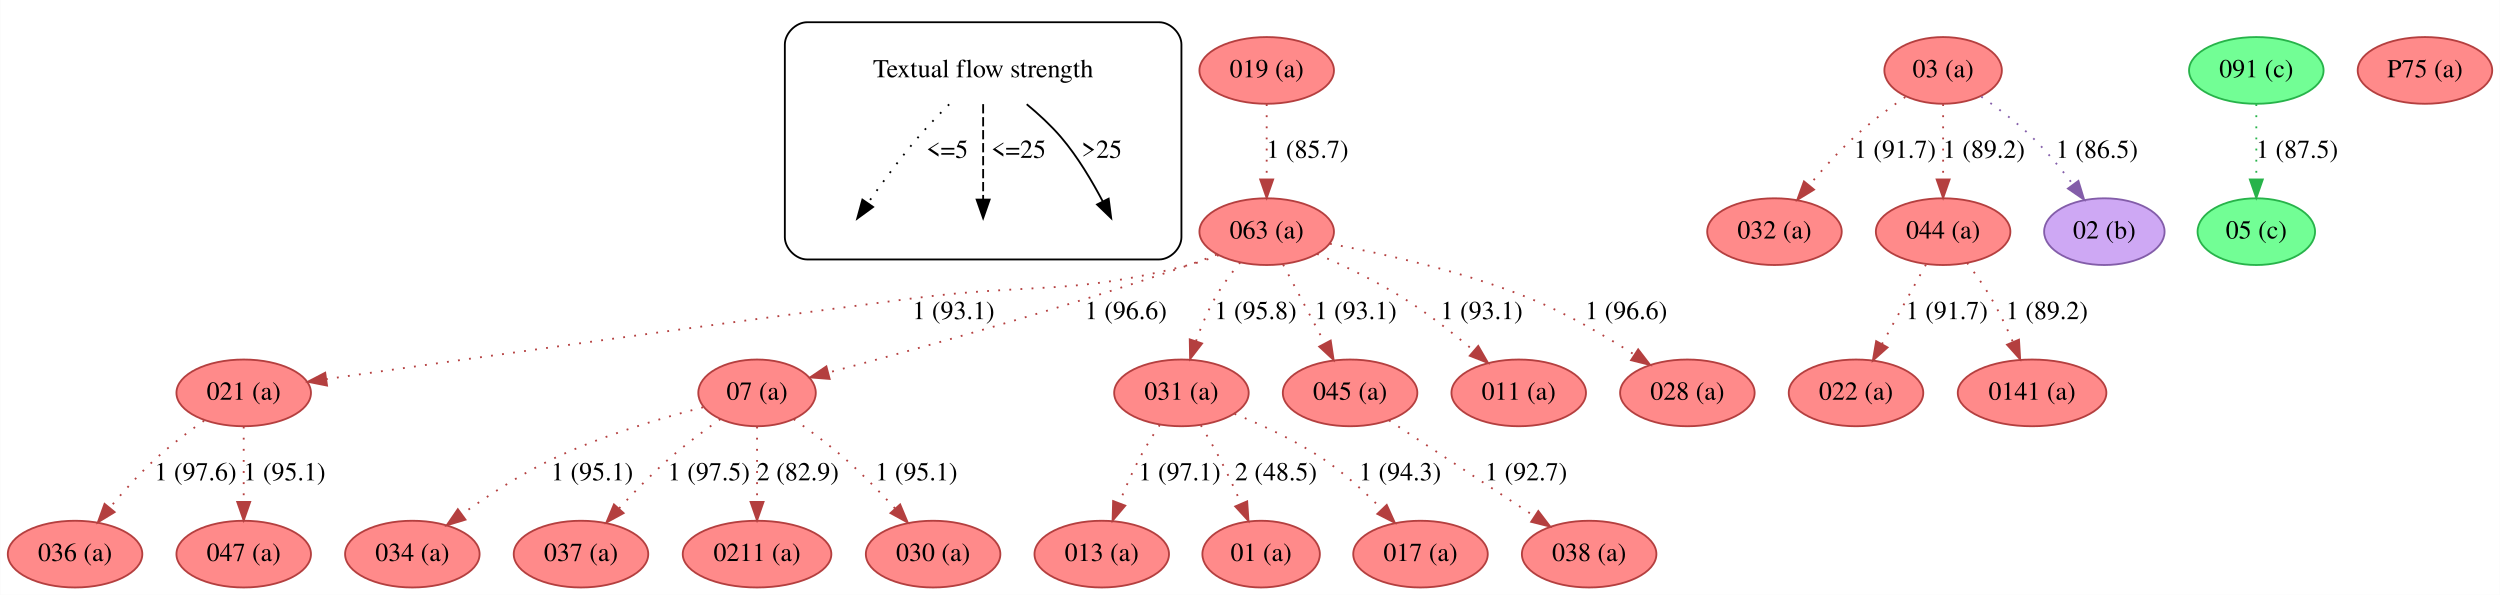
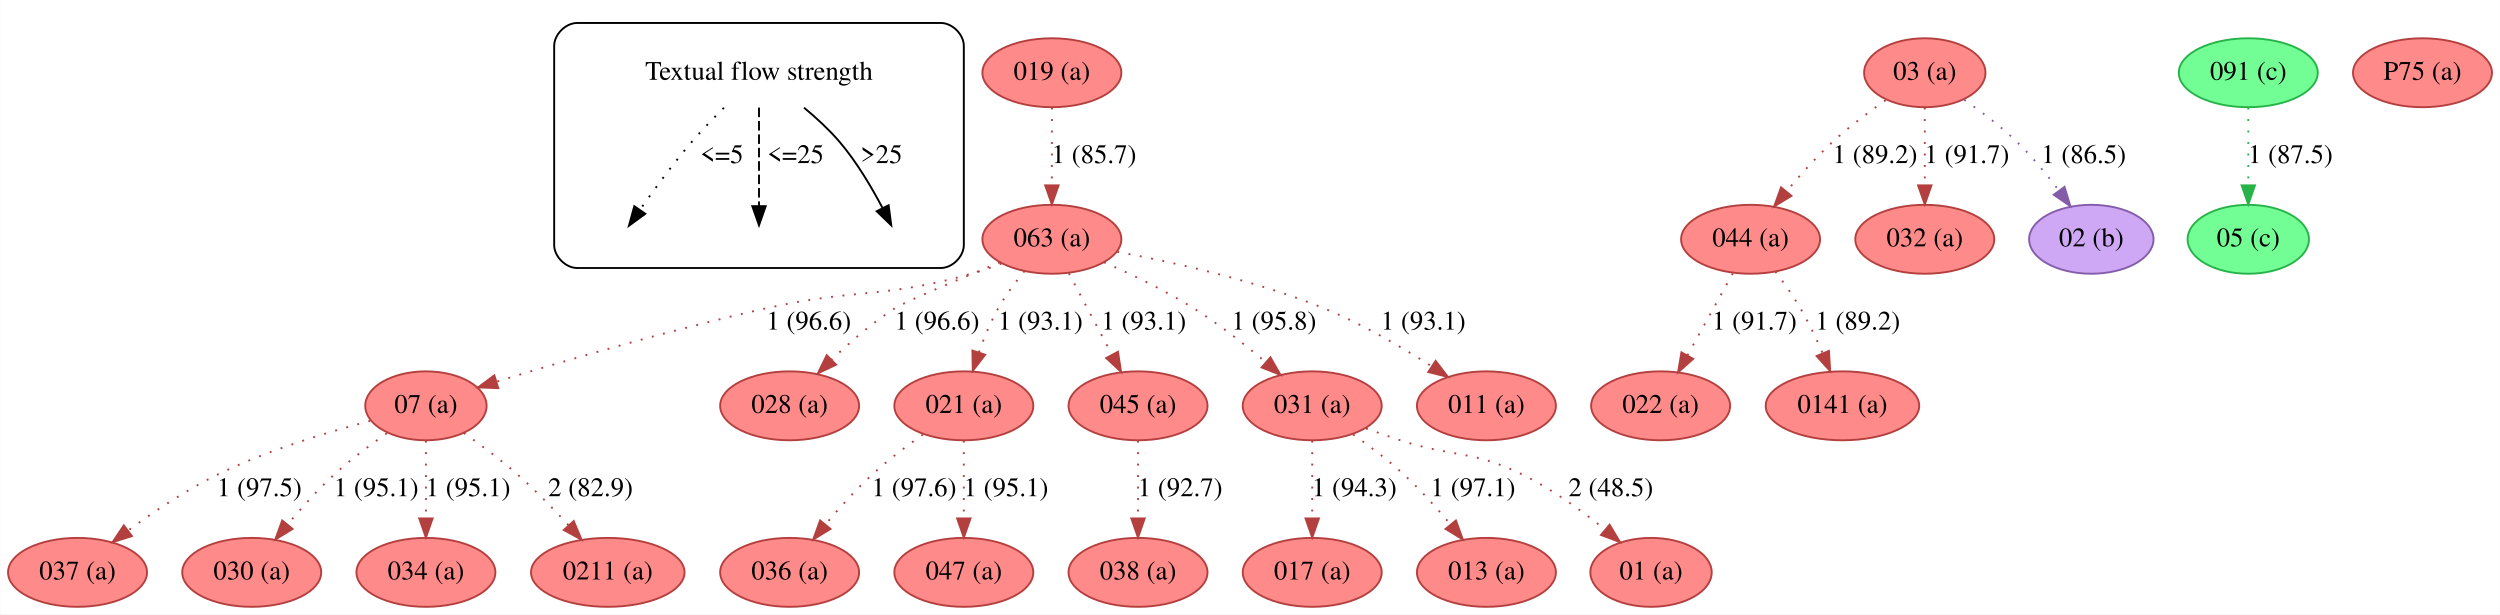
- <svg xmlns="http://www.w3.org/2000/svg" width="1349pt" height="321pt" viewBox="0.00 0.00 1348.79 321.00">
+ <svg xmlns="http://www.w3.org/2000/svg" width="1306pt" height="321pt" viewBox="0.00 0.00 1305.79 321.00">
  <g id="graph0" class="graph" transform="scale(1 1) rotate(0) translate(4 317)">
-     <polygon fill="white" stroke="none" points="-4,4 -4,-317 1344.79,-317 1344.79,4 -4,4" />
+     <polygon fill="white" stroke="none" points="-4,4 -4,-317 1301.79,-317 1301.79,4 -4,4" />
    <g id="clust1" class="cluster">
-       <path fill="none" stroke="black" d="M431.397,-177C431.397,-177 621.397,-177 621.397,-177 627.397,-177 633.397,-183 633.397,-189 633.397,-189 633.397,-293 633.397,-293 633.397,-299 627.397,-305 621.397,-305 621.397,-305 431.397,-305 431.397,-305 425.397,-305 419.397,-299 419.397,-293 419.397,-293 419.397,-189 419.397,-189 419.397,-183 425.397,-177 431.397,-177" />
+       <path fill="none" stroke="black" d="M297.397,-177C297.397,-177 487.397,-177 487.397,-177 493.397,-177 499.397,-183 499.397,-189 499.397,-189 499.397,-293 499.397,-293 499.397,-299 493.397,-305 487.397,-305 487.397,-305 297.397,-305 297.397,-305 291.397,-305 285.397,-299 285.397,-293 285.397,-293 285.397,-189 285.397,-189 285.397,-183 291.397,-177 297.397,-177" />
    </g>
    <g id="node1" class="node">
-       <text text-anchor="middle" x="526.397" y="-275.3" font-family="Times,serif" font-size="14.00">Textual flow strength</text>
+       <text text-anchor="middle" x="392.397" y="-275.3" font-family="Times,serif" font-size="14.00">Textual flow strength</text>
    </g>
    <g id="edge1" class="edge">
-       <path fill="none" stroke="black" stroke-dasharray="1,5" d="M508.062,-260.686C502.529,-255.194 496.557,-248.989 491.397,-243 481.568,-231.593 471.469,-217.779 464.31,-207.563" />
-       <polygon fill="black" stroke="black" points="467.011,-205.314 458.453,-199.068 461.248,-209.288 467.011,-205.314" />
-       <text text-anchor="middle" x="506.897" y="-231.8" font-family="Times,serif" font-size="14.00">&lt;=5  </text>
+       <path fill="none" stroke="black" stroke-dasharray="1,5" d="M374.062,-260.686C368.529,-255.194 362.557,-248.989 357.397,-243 347.568,-231.593 337.469,-217.779 330.31,-207.563" />
+       <polygon fill="black" stroke="black" points="333.011,-205.314 324.453,-199.068 327.248,-209.288 333.011,-205.314" />
+       <text text-anchor="middle" x="372.897" y="-231.8" font-family="Times,serif" font-size="14.00">&lt;=5  </text>
    </g>
    <g id="edge2" class="edge">
-       <path fill="none" stroke="black" stroke-dasharray="5,2" d="M526.397,-260.799C526.397,-245.794 526.397,-224.174 526.397,-209.409" />
-       <polygon fill="black" stroke="black" points="529.897,-209.293 526.397,-199.293 522.897,-209.293 529.897,-209.293" />
-       <text text-anchor="middle" x="545.397" y="-231.8" font-family="Times,serif" font-size="14.00">  &lt;=25</text>
+       <path fill="none" stroke="black" stroke-dasharray="5,2" d="M392.397,-260.799C392.397,-245.794 392.397,-224.174 392.397,-209.409" />
+       <polygon fill="black" stroke="black" points="395.897,-209.293 392.397,-199.293 388.897,-209.293 395.897,-209.293" />
+       <text text-anchor="middle" x="411.397" y="-231.8" font-family="Times,serif" font-size="14.00">  &lt;=25</text>
    </g>
    <g id="edge3" class="edge">
-       <path fill="none" stroke="black" d="M549.9,-260.76C556.303,-255.462 562.963,-249.344 568.397,-243 577.484,-232.39 585.492,-218.689 590.943,-208.313" />
-       <polygon fill="black" stroke="black" points="594.119,-209.789 595.488,-199.283 587.866,-206.642 594.119,-209.789" />
-       <text text-anchor="middle" x="590.397" y="-231.8" font-family="Times,serif" font-size="14.00">&gt;25</text>
+       <path fill="none" stroke="black" d="M415.9,-260.76C422.303,-255.462 428.963,-249.344 434.397,-243 443.484,-232.39 451.492,-218.689 456.943,-208.313" />
+       <polygon fill="black" stroke="black" points="460.119,-209.789 461.488,-199.283 453.866,-206.642 460.119,-209.789" />
+       <text text-anchor="middle" x="456.397" y="-231.8" font-family="Times,serif" font-size="14.00">&gt;25</text>
    </g>
    <g id="node5" class="node">
-       <ellipse fill="#ff8a8a" stroke="#b43f3f" cx="127.397" cy="-105" rx="36.294" ry="18" />
-       <text text-anchor="middle" x="127.397" y="-101.3" font-family="Times,serif" font-size="14.00">021 (a)</text>
+       <ellipse fill="#ff8a8a" stroke="#b43f3f" cx="545.397" cy="-192" rx="36.294" ry="18" />
+       <text text-anchor="middle" x="545.397" y="-188.3" font-family="Times,serif" font-size="14.00">063 (a)</text>
    </g>
    <g id="node6" class="node">
+       <ellipse fill="#ff8a8a" stroke="#b43f3f" cx="218.397" cy="-105" rx="31.695" ry="18" />
+       <text text-anchor="middle" x="218.397" y="-101.3" font-family="Times,serif" font-size="14.00">07 (a)</text>
+     </g>
+     <g id="edge4" class="edge">
+       <path fill="none" stroke="#b43f3f" stroke-dasharray="1,5" d="M519.04,-179.317C513.92,-177.338 508.544,-175.456 503.397,-174 456.993,-160.876 443.456,-166.536 396.397,-156 347.218,-144.99 291.411,-128.678 255.603,-117.709" />
+       <polygon fill="#b43f3f" stroke="#b43f3f" points="256.197,-114.23 245.609,-114.627 254.134,-120.919 256.197,-114.23" />
+       <text text-anchor="middle" x="418.397" y="-144.8" font-family="Times,serif" font-size="14.00">1 (96.6)</text>
+     </g>
+     <g id="node7" class="node">
+       <ellipse fill="#ff8a8a" stroke="#b43f3f" cx="408.397" cy="-105" rx="36.294" ry="18" />
+       <text text-anchor="middle" x="408.397" y="-101.3" font-family="Times,serif" font-size="14.00">028 (a)</text>
+     </g>
+     <g id="edge5" class="edge">
+       <path fill="none" stroke="#b43f3f" stroke-dasharray="1,5" d="M518.244,-179.937C496.327,-170.92 468.347,-159.177 463.397,-156 451.571,-148.41 439.855,-138.23 430.294,-129.038" />
+       <polygon fill="#b43f3f" stroke="#b43f3f" points="432.698,-126.492 423.128,-121.945 427.774,-131.467 432.698,-126.492" />
+       <text text-anchor="middle" x="485.397" y="-144.8" font-family="Times,serif" font-size="14.00">1 (96.6)</text>
+     </g>
+     <g id="node8" class="node">
+       <ellipse fill="#ff8a8a" stroke="#b43f3f" cx="499.397" cy="-105" rx="36.294" ry="18" />
+       <text text-anchor="middle" x="499.397" y="-101.3" font-family="Times,serif" font-size="14.00">021 (a)</text>
+     </g>
+     <g id="edge6" class="edge">
+       <path fill="none" stroke="#b43f3f" stroke-dasharray="1,5" d="M531.109,-175.414C526.3,-169.617 521.197,-162.791 517.397,-156 513.387,-148.834 509.99,-140.608 507.264,-132.924" />
+       <polygon fill="#b43f3f" stroke="#b43f3f" points="510.535,-131.666 504.072,-123.271 503.888,-133.864 510.535,-131.666" />
+       <text text-anchor="middle" x="539.397" y="-144.8" font-family="Times,serif" font-size="14.00">1 (93.1)</text>
+     </g>
+     <g id="node9" class="node">
+       <ellipse fill="#ff8a8a" stroke="#b43f3f" cx="590.397" cy="-105" rx="36.294" ry="18" />
+       <text text-anchor="middle" x="590.397" y="-101.3" font-family="Times,serif" font-size="14.00">045 (a)</text>
+     </g>
+     <g id="edge7" class="edge">
+       <path fill="none" stroke="#b43f3f" stroke-dasharray="1,5" d="M554.287,-174.207C560.697,-162.099 569.468,-145.533 576.76,-131.759" />
+       <polygon fill="#b43f3f" stroke="#b43f3f" points="579.939,-133.234 581.525,-122.758 573.752,-129.959 579.939,-133.234" />
+       <text text-anchor="middle" x="593.397" y="-144.8" font-family="Times,serif" font-size="14.00">1 (93.1)</text>
+     </g>
+     <g id="node10" class="node">
+       <ellipse fill="#ff8a8a" stroke="#b43f3f" cx="681.397" cy="-105" rx="36.294" ry="18" />
+       <text text-anchor="middle" x="681.397" y="-101.3" font-family="Times,serif" font-size="14.00">031 (a)</text>
+     </g>
+     <g id="edge8" class="edge">
+       <path fill="none" stroke="#b43f3f" stroke-dasharray="1,5" d="M572.573,-179.997C586.927,-173.731 604.588,-165.289 619.397,-156 632.594,-147.722 646.182,-137.047 657.262,-127.688" />
+       <polygon fill="#b43f3f" stroke="#b43f3f" points="659.551,-130.335 664.845,-121.158 654.983,-125.031 659.551,-130.335" />
+       <text text-anchor="middle" x="661.397" y="-144.8" font-family="Times,serif" font-size="14.00">1 (95.8)</text>
+     </g>
+     <g id="node11" class="node">
+       <ellipse fill="#ff8a8a" stroke="#b43f3f" cx="772.397" cy="-105" rx="36.294" ry="18" />
+       <text text-anchor="middle" x="772.397" y="-101.3" font-family="Times,serif" font-size="14.00">011 (a)</text>
+     </g>
+     <g id="edge9" class="edge">
+       <path fill="none" stroke="#b43f3f" stroke-dasharray="1,5" d="M579.545,-185.463C608.864,-180.038 651.888,-170.459 687.397,-156 707.198,-147.937 727.906,-135.843 743.925,-125.569" />
+       <polygon fill="#b43f3f" stroke="#b43f3f" points="745.855,-128.49 752.307,-120.086 742.022,-122.632 745.855,-128.49" />
+       <text text-anchor="middle" x="739.397" y="-144.8" font-family="Times,serif" font-size="14.00">1 (93.1)</text>
+     </g>
+     <g id="node12" class="node">
      <ellipse fill="#ff8a8a" stroke="#b43f3f" cx="36.397" cy="-18" rx="36.294" ry="18" />
-       <text text-anchor="middle" x="36.397" y="-14.3" font-family="Times,serif" font-size="14.00">036 (a)</text>
-     </g>
-     <g id="edge4" class="edge">
-       <path fill="none" stroke="#b43f3f" stroke-dasharray="1,5" d="M106.025,-90.006C97.404,-83.963 87.582,-76.554 79.397,-69 70.853,-61.115 62.321,-51.619 55.136,-43.029" />
-       <polygon fill="#b43f3f" stroke="#b43f3f" points="57.741,-40.685 48.704,-35.154 52.32,-45.114 57.741,-40.685" />
-       <text text-anchor="middle" x="101.397" y="-57.8" font-family="Times,serif" font-size="14.00">1 (97.6)</text>
-     </g>
-     <g id="node7" class="node">
+       <text text-anchor="middle" x="36.397" y="-14.3" font-family="Times,serif" font-size="14.00">037 (a)</text>
+     </g>
+     <g id="edge10" class="edge">
+       <path fill="none" stroke="#b43f3f" stroke-dasharray="1,5" d="M189.287,-97.118C166.808,-91.225 135.276,-81.681 109.397,-69 93.102,-61.016 76.302,-49.754 62.933,-39.939" />
+       <polygon fill="#b43f3f" stroke="#b43f3f" points="64.782,-36.951 54.682,-33.748 60.58,-42.55 64.782,-36.951" />
+       <text text-anchor="middle" x="131.397" y="-57.8" font-family="Times,serif" font-size="14.00">1 (97.5)</text>
+     </g>
+     <g id="node13" class="node">
      <ellipse fill="#ff8a8a" stroke="#b43f3f" cx="127.397" cy="-18" rx="36.294" ry="18" />
-       <text text-anchor="middle" x="127.397" y="-14.3" font-family="Times,serif" font-size="14.00">047 (a)</text>
-     </g>
-     <g id="edge5" class="edge">
-       <path fill="none" stroke="#b43f3f" stroke-dasharray="1,5" d="M127.397,-86.799C127.397,-75.163 127.397,-59.548 127.397,-46.237" />
-       <polygon fill="#b43f3f" stroke="#b43f3f" points="130.897,-46.175 127.397,-36.175 123.897,-46.175 130.897,-46.175" />
-       <text text-anchor="middle" x="149.397" y="-57.8" font-family="Times,serif" font-size="14.00">1 (95.1)</text>
-     </g>
-     <g id="node8" class="node">
-       <ellipse fill="#ff8a8a" stroke="#b43f3f" cx="1044.4" cy="-279" rx="31.695" ry="18" />
-       <text text-anchor="middle" x="1044.4" y="-275.3" font-family="Times,serif" font-size="14.00">03 (a)</text>
-     </g>
-     <g id="node9" class="node">
-       <ellipse fill="#ff8a8a" stroke="#b43f3f" cx="953.397" cy="-192" rx="36.294" ry="18" />
-       <text text-anchor="middle" x="953.397" y="-188.3" font-family="Times,serif" font-size="14.00">032 (a)</text>
-     </g>
-     <g id="edge6" class="edge">
-       <path fill="none" stroke="#b43f3f" stroke-dasharray="1,5" d="M1023.98,-264.672C1015.13,-258.512 1004.89,-250.834 996.397,-243 987.853,-235.115 979.321,-225.619 972.136,-217.029" />
-       <polygon fill="#b43f3f" stroke="#b43f3f" points="974.741,-214.685 965.704,-209.155 969.32,-219.113 974.741,-214.685" />
-       <text text-anchor="middle" x="1018.4" y="-231.8" font-family="Times,serif" font-size="14.00">1 (91.7)</text>
-     </g>
-     <g id="node10" class="node">
-       <ellipse fill="#ff8a8a" stroke="#b43f3f" cx="1044.4" cy="-192" rx="36.294" ry="18" />
-       <text text-anchor="middle" x="1044.4" y="-188.3" font-family="Times,serif" font-size="14.00">044 (a)</text>
-     </g>
-     <g id="edge7" class="edge">
-       <path fill="none" stroke="#b43f3f" stroke-dasharray="1,5" d="M1044.4,-260.799C1044.4,-249.163 1044.4,-233.548 1044.4,-220.237" />
-       <polygon fill="#b43f3f" stroke="#b43f3f" points="1047.9,-220.175 1044.4,-210.175 1040.9,-220.175 1047.9,-220.175" />
-       <text text-anchor="middle" x="1066.4" y="-231.8" font-family="Times,serif" font-size="14.00">1 (89.2)</text>
-     </g>
-     <g id="node11" class="node">
-       <ellipse fill="#cea8f4" stroke="#835da9" cx="1131.4" cy="-192" rx="32.494" ry="18" />
-       <text text-anchor="middle" x="1131.4" y="-188.3" font-family="Times,serif" font-size="14.00">02 (b)</text>
-     </g>
-     <g id="edge8" class="edge">
-       <path fill="none" stroke="#835da9" stroke-dasharray="1,5" d="M1065,-264.862C1073.87,-258.738 1084.1,-251.034 1092.4,-243 1100.35,-235.304 1108.06,-225.945 1114.51,-217.414" />
-       <polygon fill="#835da9" stroke="#835da9" points="1117.4,-219.388 1120.49,-209.252 1111.75,-215.25 1117.4,-219.388" />
-       <text text-anchor="middle" x="1127.4" y="-231.8" font-family="Times,serif" font-size="14.00">1 (86.5)</text>
-     </g>
-     <g id="node26" class="node">
-       <ellipse fill="#ff8a8a" stroke="#b43f3f" cx="997.397" cy="-105" rx="36.294" ry="18" />
-       <text text-anchor="middle" x="997.397" y="-101.3" font-family="Times,serif" font-size="14.00">022 (a)</text>
-     </g>
-     <g id="edge23" class="edge">
-       <path fill="none" stroke="#b43f3f" stroke-dasharray="1,5" d="M1035.11,-174.207C1028.37,-162.021 1019.14,-145.318 1011.49,-131.491" />
-       <polygon fill="#b43f3f" stroke="#b43f3f" points="1014.41,-129.527 1006.5,-122.469 1008.28,-132.914 1014.41,-129.527" />
-       <text text-anchor="middle" x="1046.4" y="-144.8" font-family="Times,serif" font-size="14.00">1 (91.7)</text>
-     </g>
-     <g id="node27" class="node">
-       <ellipse fill="#ff8a8a" stroke="#b43f3f" cx="1092.4" cy="-105" rx="40.094" ry="18" />
-       <text text-anchor="middle" x="1092.4" y="-101.3" font-family="Times,serif" font-size="14.00">0141 (a)</text>
-     </g>
-     <g id="edge24" class="edge">
-       <path fill="none" stroke="#b43f3f" stroke-dasharray="1,5" d="M1057.36,-175.139C1061.79,-169.316 1066.59,-162.544 1070.4,-156 1074.69,-148.622 1078.68,-140.251 1082.05,-132.498" />
-       <polygon fill="#b43f3f" stroke="#b43f3f" points="1085.34,-133.706 1085.97,-123.13 1078.89,-131.004 1085.34,-133.706" />
-       <text text-anchor="middle" x="1100.4" y="-144.8" font-family="Times,serif" font-size="14.00">1 (89.2)</text>
-     </g>
-     <g id="node12" class="node">
-       <ellipse fill="#ff8a8a" stroke="#b43f3f" cx="404.397" cy="-105" rx="31.695" ry="18" />
-       <text text-anchor="middle" x="404.397" y="-101.3" font-family="Times,serif" font-size="14.00">07 (a)</text>
-     </g>
-     <g id="node13" class="node">
+       <text text-anchor="middle" x="127.397" y="-14.3" font-family="Times,serif" font-size="14.00">030 (a)</text>
+     </g>
+     <g id="edge11" class="edge">
+       <path fill="none" stroke="#b43f3f" stroke-dasharray="1,5" d="M197.978,-90.672C189.134,-84.512 178.886,-76.834 170.397,-69 161.853,-61.115 153.321,-51.619 146.136,-43.029" />
+       <polygon fill="#b43f3f" stroke="#b43f3f" points="148.741,-40.685 139.704,-35.154 143.32,-45.114 148.741,-40.685" />
+       <text text-anchor="middle" x="192.397" y="-57.8" font-family="Times,serif" font-size="14.00">1 (95.1)</text>
+     </g>
+     <g id="node14" class="node">
      <ellipse fill="#ff8a8a" stroke="#b43f3f" cx="218.397" cy="-18" rx="36.294" ry="18" />
      <text text-anchor="middle" x="218.397" y="-14.3" font-family="Times,serif" font-size="14.00">034 (a)</text>
    </g>
-     <g id="edge9" class="edge">
-       <path fill="none" stroke="#b43f3f" stroke-dasharray="1,5" d="M375.263,-97.226C352.365,-91.337 320.003,-81.745 293.397,-69 276.45,-60.882 258.9,-49.379 245.041,-39.452" />
-       <polygon fill="#b43f3f" stroke="#b43f3f" points="247.066,-36.597 236.928,-33.52 242.934,-42.248 247.066,-36.597" />
-       <text text-anchor="middle" x="315.397" y="-57.8" font-family="Times,serif" font-size="14.00">1 (95.1)</text>
-     </g>
-     <g id="node14" class="node">
-       <ellipse fill="#ff8a8a" stroke="#b43f3f" cx="309.397" cy="-18" rx="36.294" ry="18" />
-       <text text-anchor="middle" x="309.397" y="-14.3" font-family="Times,serif" font-size="14.00">037 (a)</text>
-     </g>
-     <g id="edge10" class="edge">
-       <path fill="none" stroke="#b43f3f" stroke-dasharray="1,5" d="M384.611,-90.822C375.694,-84.572 365.211,-76.781 356.397,-69 347.233,-60.911 337.866,-51.276 329.93,-42.632" />
-       <polygon fill="#b43f3f" stroke="#b43f3f" points="332.386,-40.13 323.091,-35.045 327.187,-44.816 332.386,-40.13" />
-       <text text-anchor="middle" x="378.397" y="-57.8" font-family="Times,serif" font-size="14.00">1 (97.5)</text>
+     <g id="edge12" class="edge">
+       <path fill="none" stroke="#b43f3f" stroke-dasharray="1,5" d="M218.397,-86.799C218.397,-75.163 218.397,-59.548 218.397,-46.237" />
+       <polygon fill="#b43f3f" stroke="#b43f3f" points="221.897,-46.175 218.397,-36.175 214.897,-46.175 221.897,-46.175" />
+       <text text-anchor="middle" x="240.397" y="-57.8" font-family="Times,serif" font-size="14.00">1 (95.1)</text>
    </g>
    <g id="node15" class="node">
-       <ellipse fill="#ff8a8a" stroke="#b43f3f" cx="404.397" cy="-18" rx="40.094" ry="18" />
-       <text text-anchor="middle" x="404.397" y="-14.3" font-family="Times,serif" font-size="14.00">0211 (a)</text>
-     </g>
-     <g id="edge11" class="edge">
-       <path fill="none" stroke="#b43f3f" stroke-dasharray="1,5" d="M404.397,-86.799C404.397,-75.163 404.397,-59.548 404.397,-46.237" />
-       <polygon fill="#b43f3f" stroke="#b43f3f" points="407.897,-46.175 404.397,-36.175 400.897,-46.175 407.897,-46.175" />
-       <text text-anchor="middle" x="426.397" y="-57.8" font-family="Times,serif" font-size="14.00">2 (82.9)</text>
+       <ellipse fill="#ff8a8a" stroke="#b43f3f" cx="313.397" cy="-18" rx="40.094" ry="18" />
+       <text text-anchor="middle" x="313.397" y="-14.3" font-family="Times,serif" font-size="14.00">0211 (a)</text>
+     </g>
+     <g id="edge13" class="edge">
+       <path fill="none" stroke="#b43f3f" stroke-dasharray="1,5" d="M238.182,-90.822C247.1,-84.572 257.582,-76.781 266.397,-69 275.56,-60.911 284.927,-51.276 292.863,-42.632" />
+       <polygon fill="#b43f3f" stroke="#b43f3f" points="295.606,-44.816 299.702,-35.045 290.407,-40.13 295.606,-44.816" />
+       <text text-anchor="middle" x="304.397" y="-57.8" font-family="Times,serif" font-size="14.00">2 (82.9)</text>
    </g>
    <g id="node16" class="node">
+       <ellipse fill="#ff8a8a" stroke="#b43f3f" cx="408.397" cy="-18" rx="36.294" ry="18" />
+       <text text-anchor="middle" x="408.397" y="-14.3" font-family="Times,serif" font-size="14.00">036 (a)</text>
+     </g>
+     <g id="edge14" class="edge">
+       <path fill="none" stroke="#b43f3f" stroke-dasharray="1,5" d="M478.025,-90.006C469.404,-83.963 459.582,-76.554 451.397,-69 442.853,-61.115 434.321,-51.619 427.136,-43.029" />
+       <polygon fill="#b43f3f" stroke="#b43f3f" points="429.741,-40.685 420.704,-35.154 424.32,-45.114 429.741,-40.685" />
+       <text text-anchor="middle" x="473.397" y="-57.8" font-family="Times,serif" font-size="14.00">1 (97.6)</text>
+     </g>
+     <g id="node17" class="node">
      <ellipse fill="#ff8a8a" stroke="#b43f3f" cx="499.397" cy="-18" rx="36.294" ry="18" />
-       <text text-anchor="middle" x="499.397" y="-14.3" font-family="Times,serif" font-size="14.00">030 (a)</text>
-     </g>
-     <g id="edge12" class="edge">
-       <path fill="none" stroke="#b43f3f" stroke-dasharray="1,5" d="M424.182,-90.822C433.1,-84.572 443.582,-76.781 452.397,-69 461.56,-60.911 470.927,-51.276 478.863,-42.632" />
-       <polygon fill="#b43f3f" stroke="#b43f3f" points="481.606,-44.816 485.702,-35.045 476.407,-40.13 481.606,-44.816" />
-       <text text-anchor="middle" x="490.397" y="-57.8" font-family="Times,serif" font-size="14.00">1 (95.1)</text>
-     </g>
-     <g id="node17" class="node">
-       <ellipse fill="#ff8a8a" stroke="#b43f3f" cx="633.397" cy="-105" rx="36.294" ry="18" />
-       <text text-anchor="middle" x="633.397" y="-101.3" font-family="Times,serif" font-size="14.00">031 (a)</text>
+       <text text-anchor="middle" x="499.397" y="-14.3" font-family="Times,serif" font-size="14.00">047 (a)</text>
+     </g>
+     <g id="edge15" class="edge">
+       <path fill="none" stroke="#b43f3f" stroke-dasharray="1,5" d="M499.397,-86.799C499.397,-75.163 499.397,-59.548 499.397,-46.237" />
+       <polygon fill="#b43f3f" stroke="#b43f3f" points="502.897,-46.175 499.397,-36.175 495.897,-46.175 502.897,-46.175" />
+       <text text-anchor="middle" x="521.397" y="-57.8" font-family="Times,serif" font-size="14.00">1 (95.1)</text>
+     </g>
+     <g id="node24" class="node">
+       <ellipse fill="#ff8a8a" stroke="#b43f3f" cx="590.397" cy="-18" rx="36.294" ry="18" />
+       <text text-anchor="middle" x="590.397" y="-14.3" font-family="Times,serif" font-size="14.00">038 (a)</text>
+     </g>
+     <g id="edge21" class="edge">
+       <path fill="none" stroke="#b43f3f" stroke-dasharray="1,5" d="M590.397,-86.799C590.397,-75.163 590.397,-59.548 590.397,-46.237" />
+       <polygon fill="#b43f3f" stroke="#b43f3f" points="593.897,-46.175 590.397,-36.175 586.897,-46.175 593.897,-46.175" />
+       <text text-anchor="middle" x="612.397" y="-57.8" font-family="Times,serif" font-size="14.00">1 (92.7)</text>
+     </g>
+     <g id="node25" class="node">
+       <ellipse fill="#ff8a8a" stroke="#b43f3f" cx="681.397" cy="-18" rx="36.294" ry="18" />
+       <text text-anchor="middle" x="681.397" y="-14.3" font-family="Times,serif" font-size="14.00">017 (a)</text>
+     </g>
+     <g id="edge22" class="edge">
+       <path fill="none" stroke="#b43f3f" stroke-dasharray="1,5" d="M681.397,-86.799C681.397,-75.163 681.397,-59.548 681.397,-46.237" />
+       <polygon fill="#b43f3f" stroke="#b43f3f" points="684.897,-46.175 681.397,-36.175 677.897,-46.175 684.897,-46.175" />
+       <text text-anchor="middle" x="703.397" y="-57.8" font-family="Times,serif" font-size="14.00">1 (94.3)</text>
+     </g>
+     <g id="node26" class="node">
+       <ellipse fill="#ff8a8a" stroke="#b43f3f" cx="772.397" cy="-18" rx="36.294" ry="18" />
+       <text text-anchor="middle" x="772.397" y="-14.3" font-family="Times,serif" font-size="14.00">013 (a)</text>
+     </g>
+     <g id="edge23" class="edge">
+       <path fill="none" stroke="#b43f3f" stroke-dasharray="1,5" d="M702.768,-90.006C711.389,-83.963 721.211,-76.554 729.397,-69 737.941,-61.115 746.472,-51.619 753.657,-43.029" />
+       <polygon fill="#b43f3f" stroke="#b43f3f" points="756.474,-45.114 760.089,-35.154 751.053,-40.685 756.474,-45.114" />
+       <text text-anchor="middle" x="765.397" y="-57.8" font-family="Times,serif" font-size="14.00">1 (97.1)</text>
+     </g>
+     <g id="node27" class="node">
+       <ellipse fill="#ff8a8a" stroke="#b43f3f" cx="858.397" cy="-18" rx="31.695" ry="18" />
+       <text text-anchor="middle" x="858.397" y="-14.3" font-family="Times,serif" font-size="14.00">01 (a)</text>
+     </g>
+     <g id="edge24" class="edge">
+       <path fill="none" stroke="#b43f3f" stroke-dasharray="1,5" d="M709.492,-93.213C715.377,-91.067 721.567,-88.894 727.397,-87 755.499,-77.871 764.889,-82.055 791.397,-69 806.736,-61.445 822.147,-50.254 834.315,-40.374" />
+       <polygon fill="#b43f3f" stroke="#b43f3f" points="836.749,-42.901 842.18,-33.804 832.261,-37.529 836.749,-42.901" />
+       <text text-anchor="middle" x="837.397" y="-57.8" font-family="Times,serif" font-size="14.00">2 (48.5)</text>
    </g>
    <g id="node18" class="node">
-       <ellipse fill="#ff8a8a" stroke="#b43f3f" cx="590.397" cy="-18" rx="36.294" ry="18" />
-       <text text-anchor="middle" x="590.397" y="-14.3" font-family="Times,serif" font-size="14.00">013 (a)</text>
-     </g>
-     <g id="edge13" class="edge">
-       <path fill="none" stroke="#b43f3f" stroke-dasharray="1,5" d="M621.695,-87.679C617.836,-81.927 613.693,-75.317 610.397,-69 606.504,-61.54 602.877,-53.146 599.809,-45.396" />
-       <polygon fill="#b43f3f" stroke="#b43f3f" points="603.076,-44.141 596.245,-36.043 596.535,-46.634 603.076,-44.141" />
-       <text text-anchor="middle" x="632.397" y="-57.8" font-family="Times,serif" font-size="14.00">1 (97.1)</text>
+       <ellipse fill="#ff8a8a" stroke="#b43f3f" cx="1001.4" cy="-279" rx="31.695" ry="18" />
+       <text text-anchor="middle" x="1001.4" y="-275.3" font-family="Times,serif" font-size="14.00">03 (a)</text>
    </g>
    <g id="node19" class="node">
-       <ellipse fill="#ff8a8a" stroke="#b43f3f" cx="676.397" cy="-18" rx="31.695" ry="18" />
-       <text text-anchor="middle" x="676.397" y="-14.3" font-family="Times,serif" font-size="14.00">01 (a)</text>
-     </g>
-     <g id="edge14" class="edge">
-       <path fill="none" stroke="#b43f3f" stroke-dasharray="1,5" d="M643.874,-87.509C647.38,-81.743 651.206,-75.168 654.397,-69 658.319,-61.419 662.203,-52.989 665.59,-45.243" />
-       <polygon fill="#b43f3f" stroke="#b43f3f" points="668.866,-46.485 669.58,-35.914 662.43,-43.731 668.866,-46.485" />
-       <text text-anchor="middle" x="684.397" y="-57.8" font-family="Times,serif" font-size="14.00">2 (48.5)</text>
+       <ellipse fill="#ff8a8a" stroke="#b43f3f" cx="910.397" cy="-192" rx="36.294" ry="18" />
+       <text text-anchor="middle" x="910.397" y="-188.3" font-family="Times,serif" font-size="14.00">044 (a)</text>
+     </g>
+     <g id="edge16" class="edge">
+       <path fill="none" stroke="#b43f3f" stroke-dasharray="1,5" d="M980.978,-264.672C972.134,-258.512 961.886,-250.834 953.397,-243 944.853,-235.115 936.321,-225.619 929.136,-217.029" />
+       <polygon fill="#b43f3f" stroke="#b43f3f" points="931.741,-214.685 922.704,-209.155 926.32,-219.113 931.741,-214.685" />
+       <text text-anchor="middle" x="975.397" y="-231.8" font-family="Times,serif" font-size="14.00">1 (89.2)</text>
    </g>
    <g id="node20" class="node">
-       <ellipse fill="#ff8a8a" stroke="#b43f3f" cx="762.397" cy="-18" rx="36.294" ry="18" />
-       <text text-anchor="middle" x="762.397" y="-14.3" font-family="Times,serif" font-size="14.00">017 (a)</text>
-     </g>
-     <g id="edge15" class="edge">
-       <path fill="none" stroke="#b43f3f" stroke-dasharray="1,5" d="M662.05,-93.687C677.092,-87.618 695.451,-79.142 710.397,-69 721.57,-61.418 732.555,-51.354 741.528,-42.244" />
-       <polygon fill="#b43f3f" stroke="#b43f3f" points="744.176,-44.539 748.553,-34.891 739.114,-39.704 744.176,-44.539" />
-       <text text-anchor="middle" x="751.397" y="-57.8" font-family="Times,serif" font-size="14.00">1 (94.3)</text>
+       <ellipse fill="#ff8a8a" stroke="#b43f3f" cx="1001.4" cy="-192" rx="36.294" ry="18" />
+       <text text-anchor="middle" x="1001.4" y="-188.3" font-family="Times,serif" font-size="14.00">032 (a)</text>
+     </g>
+     <g id="edge17" class="edge">
+       <path fill="none" stroke="#b43f3f" stroke-dasharray="1,5" d="M1001.4,-260.799C1001.4,-249.163 1001.4,-233.548 1001.4,-220.237" />
+       <polygon fill="#b43f3f" stroke="#b43f3f" points="1004.9,-220.175 1001.4,-210.175 997.897,-220.175 1004.9,-220.175" />
+       <text text-anchor="middle" x="1023.4" y="-231.8" font-family="Times,serif" font-size="14.00">1 (91.7)</text>
    </g>
    <g id="node21" class="node">
-       <ellipse fill="#ff8a8a" stroke="#b43f3f" cx="679.397" cy="-192" rx="36.294" ry="18" />
-       <text text-anchor="middle" x="679.397" y="-188.3" font-family="Times,serif" font-size="14.00">063 (a)</text>
-     </g>
-     <g id="edge16" class="edge">
-       <path fill="none" stroke="#b43f3f" stroke-dasharray="1,5" d="M653.544,-179.296C648.285,-177.269 642.729,-175.375 637.397,-174 572.807,-157.341 554.547,-164.576 488.397,-156 374.253,-141.202 240.045,-122.188 171.923,-112.421" />
-       <polygon fill="#b43f3f" stroke="#b43f3f" points="172.362,-108.948 161.966,-110.992 171.368,-115.877 172.362,-108.948" />
-       <text text-anchor="middle" x="510.397" y="-144.8" font-family="Times,serif" font-size="14.00">1 (93.1)</text>
-     </g>
-     <g id="edge17" class="edge">
-       <path fill="none" stroke="#b43f3f" stroke-dasharray="1,5" d="M652.437,-179.622C647.468,-177.658 642.301,-175.703 637.397,-174 569.858,-150.543 489.497,-128.309 442.977,-115.981" />
-       <polygon fill="#b43f3f" stroke="#b43f3f" points="443.584,-112.522 433.023,-113.358 441.8,-119.291 443.584,-112.522" />
-       <text text-anchor="middle" x="603.397" y="-144.8" font-family="Times,serif" font-size="14.00">1 (96.6)</text>
+       <ellipse fill="#cea8f4" stroke="#835da9" cx="1088.4" cy="-192" rx="32.494" ry="18" />
+       <text text-anchor="middle" x="1088.4" y="-188.3" font-family="Times,serif" font-size="14.00">02 (b)</text>
    </g>
    <g id="edge18" class="edge">
-       <path fill="none" stroke="#b43f3f" stroke-dasharray="1,5" d="M665.109,-175.414C660.3,-169.617 655.197,-162.791 651.397,-156 647.387,-148.834 643.99,-140.608 641.264,-132.924" />
-       <polygon fill="#b43f3f" stroke="#b43f3f" points="644.535,-131.666 638.072,-123.271 637.888,-133.864 644.535,-131.666" />
-       <text text-anchor="middle" x="673.397" y="-144.8" font-family="Times,serif" font-size="14.00">1 (95.8)</text>
+       <path fill="none" stroke="#835da9" stroke-dasharray="1,5" d="M1022,-264.862C1030.87,-258.738 1041.1,-251.034 1049.4,-243 1057.35,-235.304 1065.06,-225.945 1071.51,-217.414" />
+       <polygon fill="#835da9" stroke="#835da9" points="1074.4,-219.388 1077.49,-209.252 1068.75,-215.25 1074.4,-219.388" />
+       <text text-anchor="middle" x="1084.4" y="-231.8" font-family="Times,serif" font-size="14.00">1 (86.5)</text>
    </g>
    <g id="node22" class="node">
-       <ellipse fill="#ff8a8a" stroke="#b43f3f" cx="724.397" cy="-105" rx="36.294" ry="18" />
-       <text text-anchor="middle" x="724.397" y="-101.3" font-family="Times,serif" font-size="14.00">045 (a)</text>
+       <ellipse fill="#ff8a8a" stroke="#b43f3f" cx="863.397" cy="-105" rx="36.294" ry="18" />
+       <text text-anchor="middle" x="863.397" y="-101.3" font-family="Times,serif" font-size="14.00">022 (a)</text>
    </g>
    <g id="edge19" class="edge">
-       <path fill="none" stroke="#b43f3f" stroke-dasharray="1,5" d="M688.287,-174.207C694.697,-162.099 703.468,-145.533 710.76,-131.759" />
-       <polygon fill="#b43f3f" stroke="#b43f3f" points="713.939,-133.234 715.525,-122.758 707.752,-129.959 713.939,-133.234" />
-       <text text-anchor="middle" x="727.397" y="-144.8" font-family="Times,serif" font-size="14.00">1 (93.1)</text>
+       <path fill="none" stroke="#b43f3f" stroke-dasharray="1,5" d="M901.111,-174.207C894.373,-162.021 885.137,-145.318 877.492,-131.491" />
+       <polygon fill="#b43f3f" stroke="#b43f3f" points="880.405,-129.527 872.503,-122.469 874.279,-132.914 880.405,-129.527" />
+       <text text-anchor="middle" x="912.397" y="-144.8" font-family="Times,serif" font-size="14.00">1 (91.7)</text>
    </g>
    <g id="node23" class="node">
-       <ellipse fill="#ff8a8a" stroke="#b43f3f" cx="815.397" cy="-105" rx="36.294" ry="18" />
-       <text text-anchor="middle" x="815.397" y="-101.3" font-family="Times,serif" font-size="14.00">011 (a)</text>
+       <ellipse fill="#ff8a8a" stroke="#b43f3f" cx="958.397" cy="-105" rx="40.094" ry="18" />
+       <text text-anchor="middle" x="958.397" y="-101.3" font-family="Times,serif" font-size="14.00">0141 (a)</text>
    </g>
    <g id="edge20" class="edge">
-       <path fill="none" stroke="#b43f3f" stroke-dasharray="1,5" d="M706.573,-179.997C720.927,-173.731 738.588,-165.289 753.397,-156 766.594,-147.722 780.182,-137.047 791.262,-127.688" />
-       <polygon fill="#b43f3f" stroke="#b43f3f" points="793.551,-130.335 798.845,-121.158 788.983,-125.031 793.551,-130.335" />
-       <text text-anchor="middle" x="795.397" y="-144.8" font-family="Times,serif" font-size="14.00">1 (93.1)</text>
-     </g>
-     <g id="node24" class="node">
-       <ellipse fill="#ff8a8a" stroke="#b43f3f" cx="906.397" cy="-105" rx="36.294" ry="18" />
-       <text text-anchor="middle" x="906.397" y="-101.3" font-family="Times,serif" font-size="14.00">028 (a)</text>
-     </g>
-     <g id="edge21" class="edge">
-       <path fill="none" stroke="#b43f3f" stroke-dasharray="1,5" d="M713.545,-185.463C742.864,-180.038 785.888,-170.459 821.397,-156 841.198,-147.937 861.906,-135.843 877.925,-125.569" />
-       <polygon fill="#b43f3f" stroke="#b43f3f" points="879.855,-128.49 886.307,-120.086 876.022,-122.632 879.855,-128.49" />
-       <text text-anchor="middle" x="873.397" y="-144.8" font-family="Times,serif" font-size="14.00">1 (96.6)</text>
-     </g>
-     <g id="node25" class="node">
-       <ellipse fill="#ff8a8a" stroke="#b43f3f" cx="853.397" cy="-18" rx="36.294" ry="18" />
-       <text text-anchor="middle" x="853.397" y="-14.3" font-family="Times,serif" font-size="14.00">038 (a)</text>
-     </g>
-     <g id="edge22" class="edge">
-       <path fill="none" stroke="#b43f3f" stroke-dasharray="1,5" d="M745.41,-90.154C766.775,-76.077 800.054,-54.148 824.023,-38.355" />
-       <polygon fill="#b43f3f" stroke="#b43f3f" points="825.968,-41.265 832.393,-32.84 822.117,-35.419 825.968,-41.265" />
-       <text text-anchor="middle" x="819.397" y="-57.8" font-family="Times,serif" font-size="14.00">1 (92.7)</text>
+       <path fill="none" stroke="#b43f3f" stroke-dasharray="1,5" d="M923.355,-175.139C927.792,-169.316 932.592,-162.544 936.397,-156 940.687,-148.622 944.68,-140.251 948.055,-132.498" />
+       <polygon fill="#b43f3f" stroke="#b43f3f" points="951.343,-133.706 951.973,-123.13 944.886,-131.004 951.343,-133.706" />
+       <text text-anchor="middle" x="966.397" y="-144.8" font-family="Times,serif" font-size="14.00">1 (89.2)</text>
    </g>
    <g id="node28" class="node">
-       <ellipse fill="#ff8a8a" stroke="#b43f3f" cx="679.397" cy="-279" rx="36.294" ry="18" />
-       <text text-anchor="middle" x="679.397" y="-275.3" font-family="Times,serif" font-size="14.00">019 (a)</text>
+       <ellipse fill="#ff8a8a" stroke="#b43f3f" cx="545.397" cy="-279" rx="36.294" ry="18" />
+       <text text-anchor="middle" x="545.397" y="-275.3" font-family="Times,serif" font-size="14.00">019 (a)</text>
    </g>
    <g id="edge25" class="edge">
-       <path fill="none" stroke="#b43f3f" stroke-dasharray="1,5" d="M679.397,-260.799C679.397,-249.163 679.397,-233.548 679.397,-220.237" />
-       <polygon fill="#b43f3f" stroke="#b43f3f" points="682.897,-220.175 679.397,-210.175 675.897,-220.175 682.897,-220.175" />
-       <text text-anchor="middle" x="701.397" y="-231.8" font-family="Times,serif" font-size="14.00">1 (85.7)</text>
+       <path fill="none" stroke="#b43f3f" stroke-dasharray="1,5" d="M545.397,-260.799C545.397,-249.163 545.397,-233.548 545.397,-220.237" />
+       <polygon fill="#b43f3f" stroke="#b43f3f" points="548.897,-220.175 545.397,-210.175 541.897,-220.175 548.897,-220.175" />
+       <text text-anchor="middle" x="567.397" y="-231.8" font-family="Times,serif" font-size="14.00">1 (85.7)</text>
    </g>
    <g id="node29" class="node">
-       <ellipse fill="#72fe95" stroke="#27b34a" cx="1213.4" cy="-279" rx="36.294" ry="18" />
-       <text text-anchor="middle" x="1213.4" y="-275.3" font-family="Times,serif" font-size="14.00">091 (c)</text>
+       <ellipse fill="#72fe95" stroke="#27b34a" cx="1170.4" cy="-279" rx="36.294" ry="18" />
+       <text text-anchor="middle" x="1170.4" y="-275.3" font-family="Times,serif" font-size="14.00">091 (c)</text>
    </g>
    <g id="node30" class="node">
-       <ellipse fill="#72fe95" stroke="#27b34a" cx="1213.4" cy="-192" rx="31.695" ry="18" />
-       <text text-anchor="middle" x="1213.4" y="-188.3" font-family="Times,serif" font-size="14.00">05 (c)</text>
+       <ellipse fill="#72fe95" stroke="#27b34a" cx="1170.4" cy="-192" rx="31.695" ry="18" />
+       <text text-anchor="middle" x="1170.4" y="-188.3" font-family="Times,serif" font-size="14.00">05 (c)</text>
    </g>
    <g id="edge26" class="edge">
-       <path fill="none" stroke="#27b34a" stroke-dasharray="1,5" d="M1213.4,-260.799C1213.4,-249.163 1213.4,-233.548 1213.4,-220.237" />
-       <polygon fill="#27b34a" stroke="#27b34a" points="1216.9,-220.175 1213.4,-210.175 1209.9,-220.175 1216.9,-220.175" />
-       <text text-anchor="middle" x="1235.4" y="-231.8" font-family="Times,serif" font-size="14.00">1 (87.5)</text>
+       <path fill="none" stroke="#27b34a" stroke-dasharray="1,5" d="M1170.4,-260.799C1170.4,-249.163 1170.4,-233.548 1170.4,-220.237" />
+       <polygon fill="#27b34a" stroke="#27b34a" points="1173.9,-220.175 1170.4,-210.175 1166.9,-220.175 1173.9,-220.175" />
+       <text text-anchor="middle" x="1192.4" y="-231.8" font-family="Times,serif" font-size="14.00">1 (87.5)</text>
    </g>
    <g id="node31" class="node">
-       <ellipse fill="#ff8a8a" stroke="#b43f3f" cx="1304.4" cy="-279" rx="36.294" ry="18" />
-       <text text-anchor="middle" x="1304.4" y="-275.3" font-family="Times,serif" font-size="14.00">P75 (a)</text>
+       <ellipse fill="#ff8a8a" stroke="#b43f3f" cx="1261.4" cy="-279" rx="36.294" ry="18" />
+       <text text-anchor="middle" x="1261.4" y="-275.3" font-family="Times,serif" font-size="14.00">P75 (a)</text>
    </g>
  </g>
</svg>
